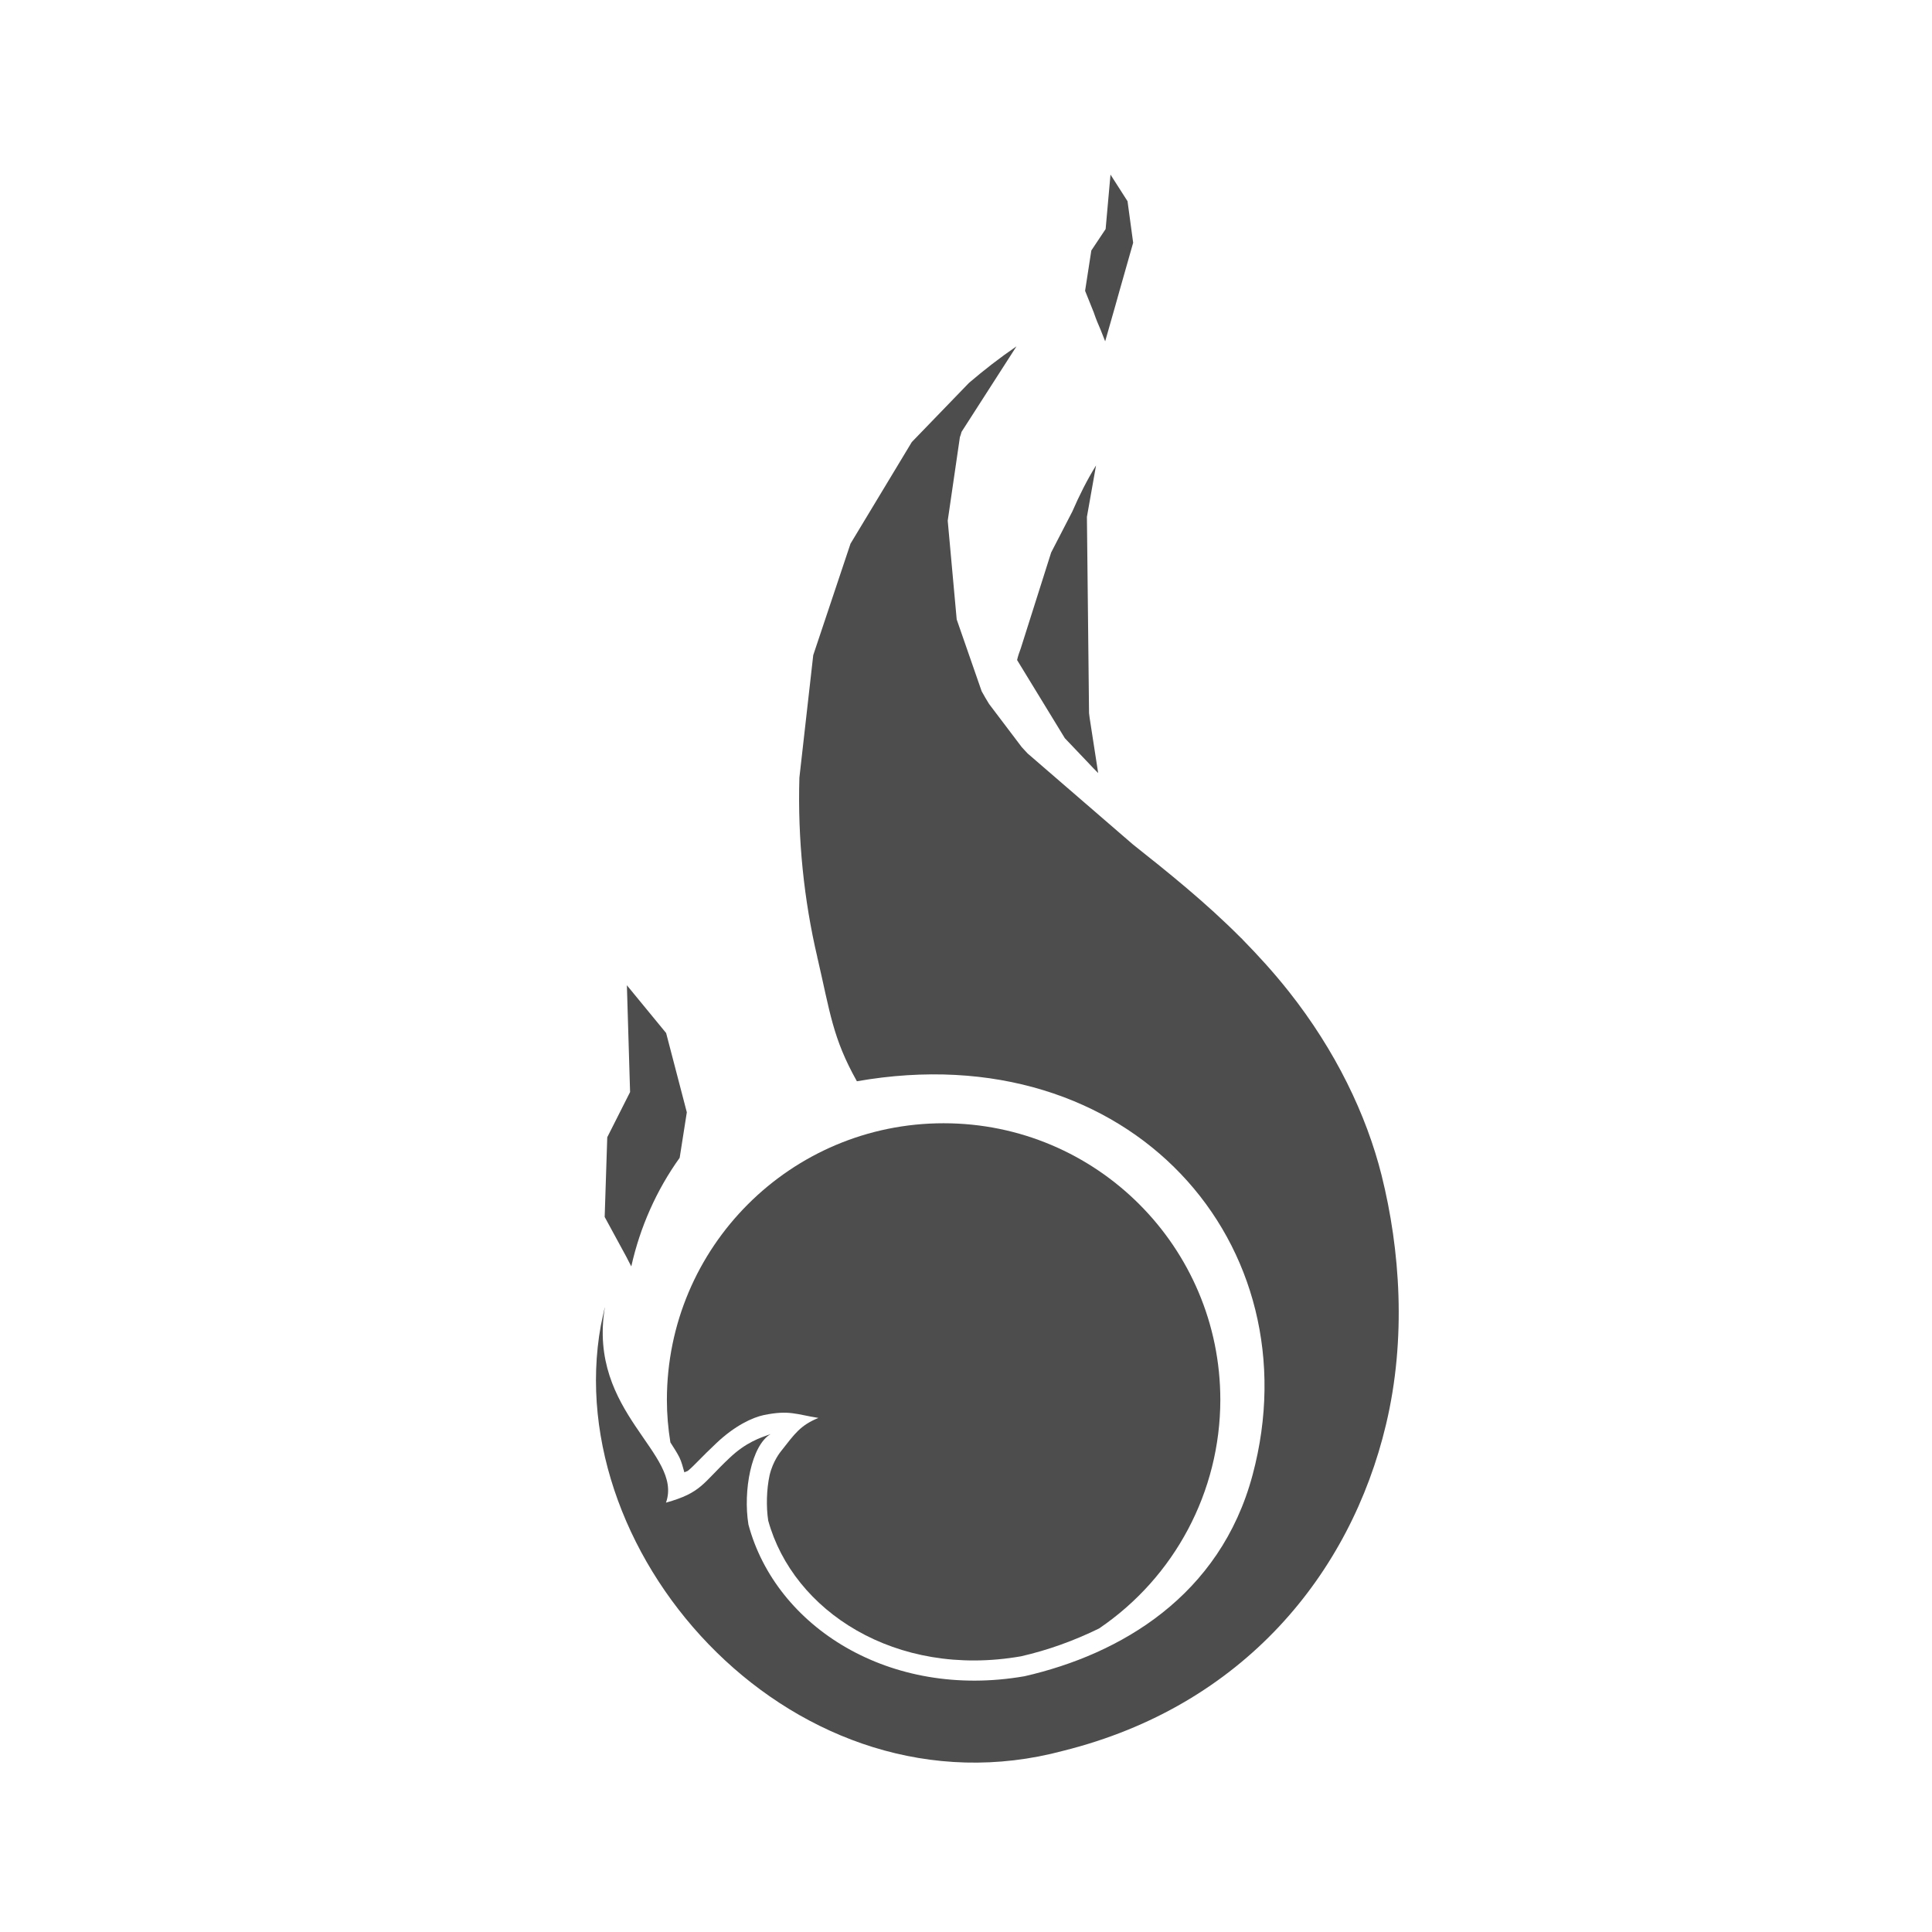
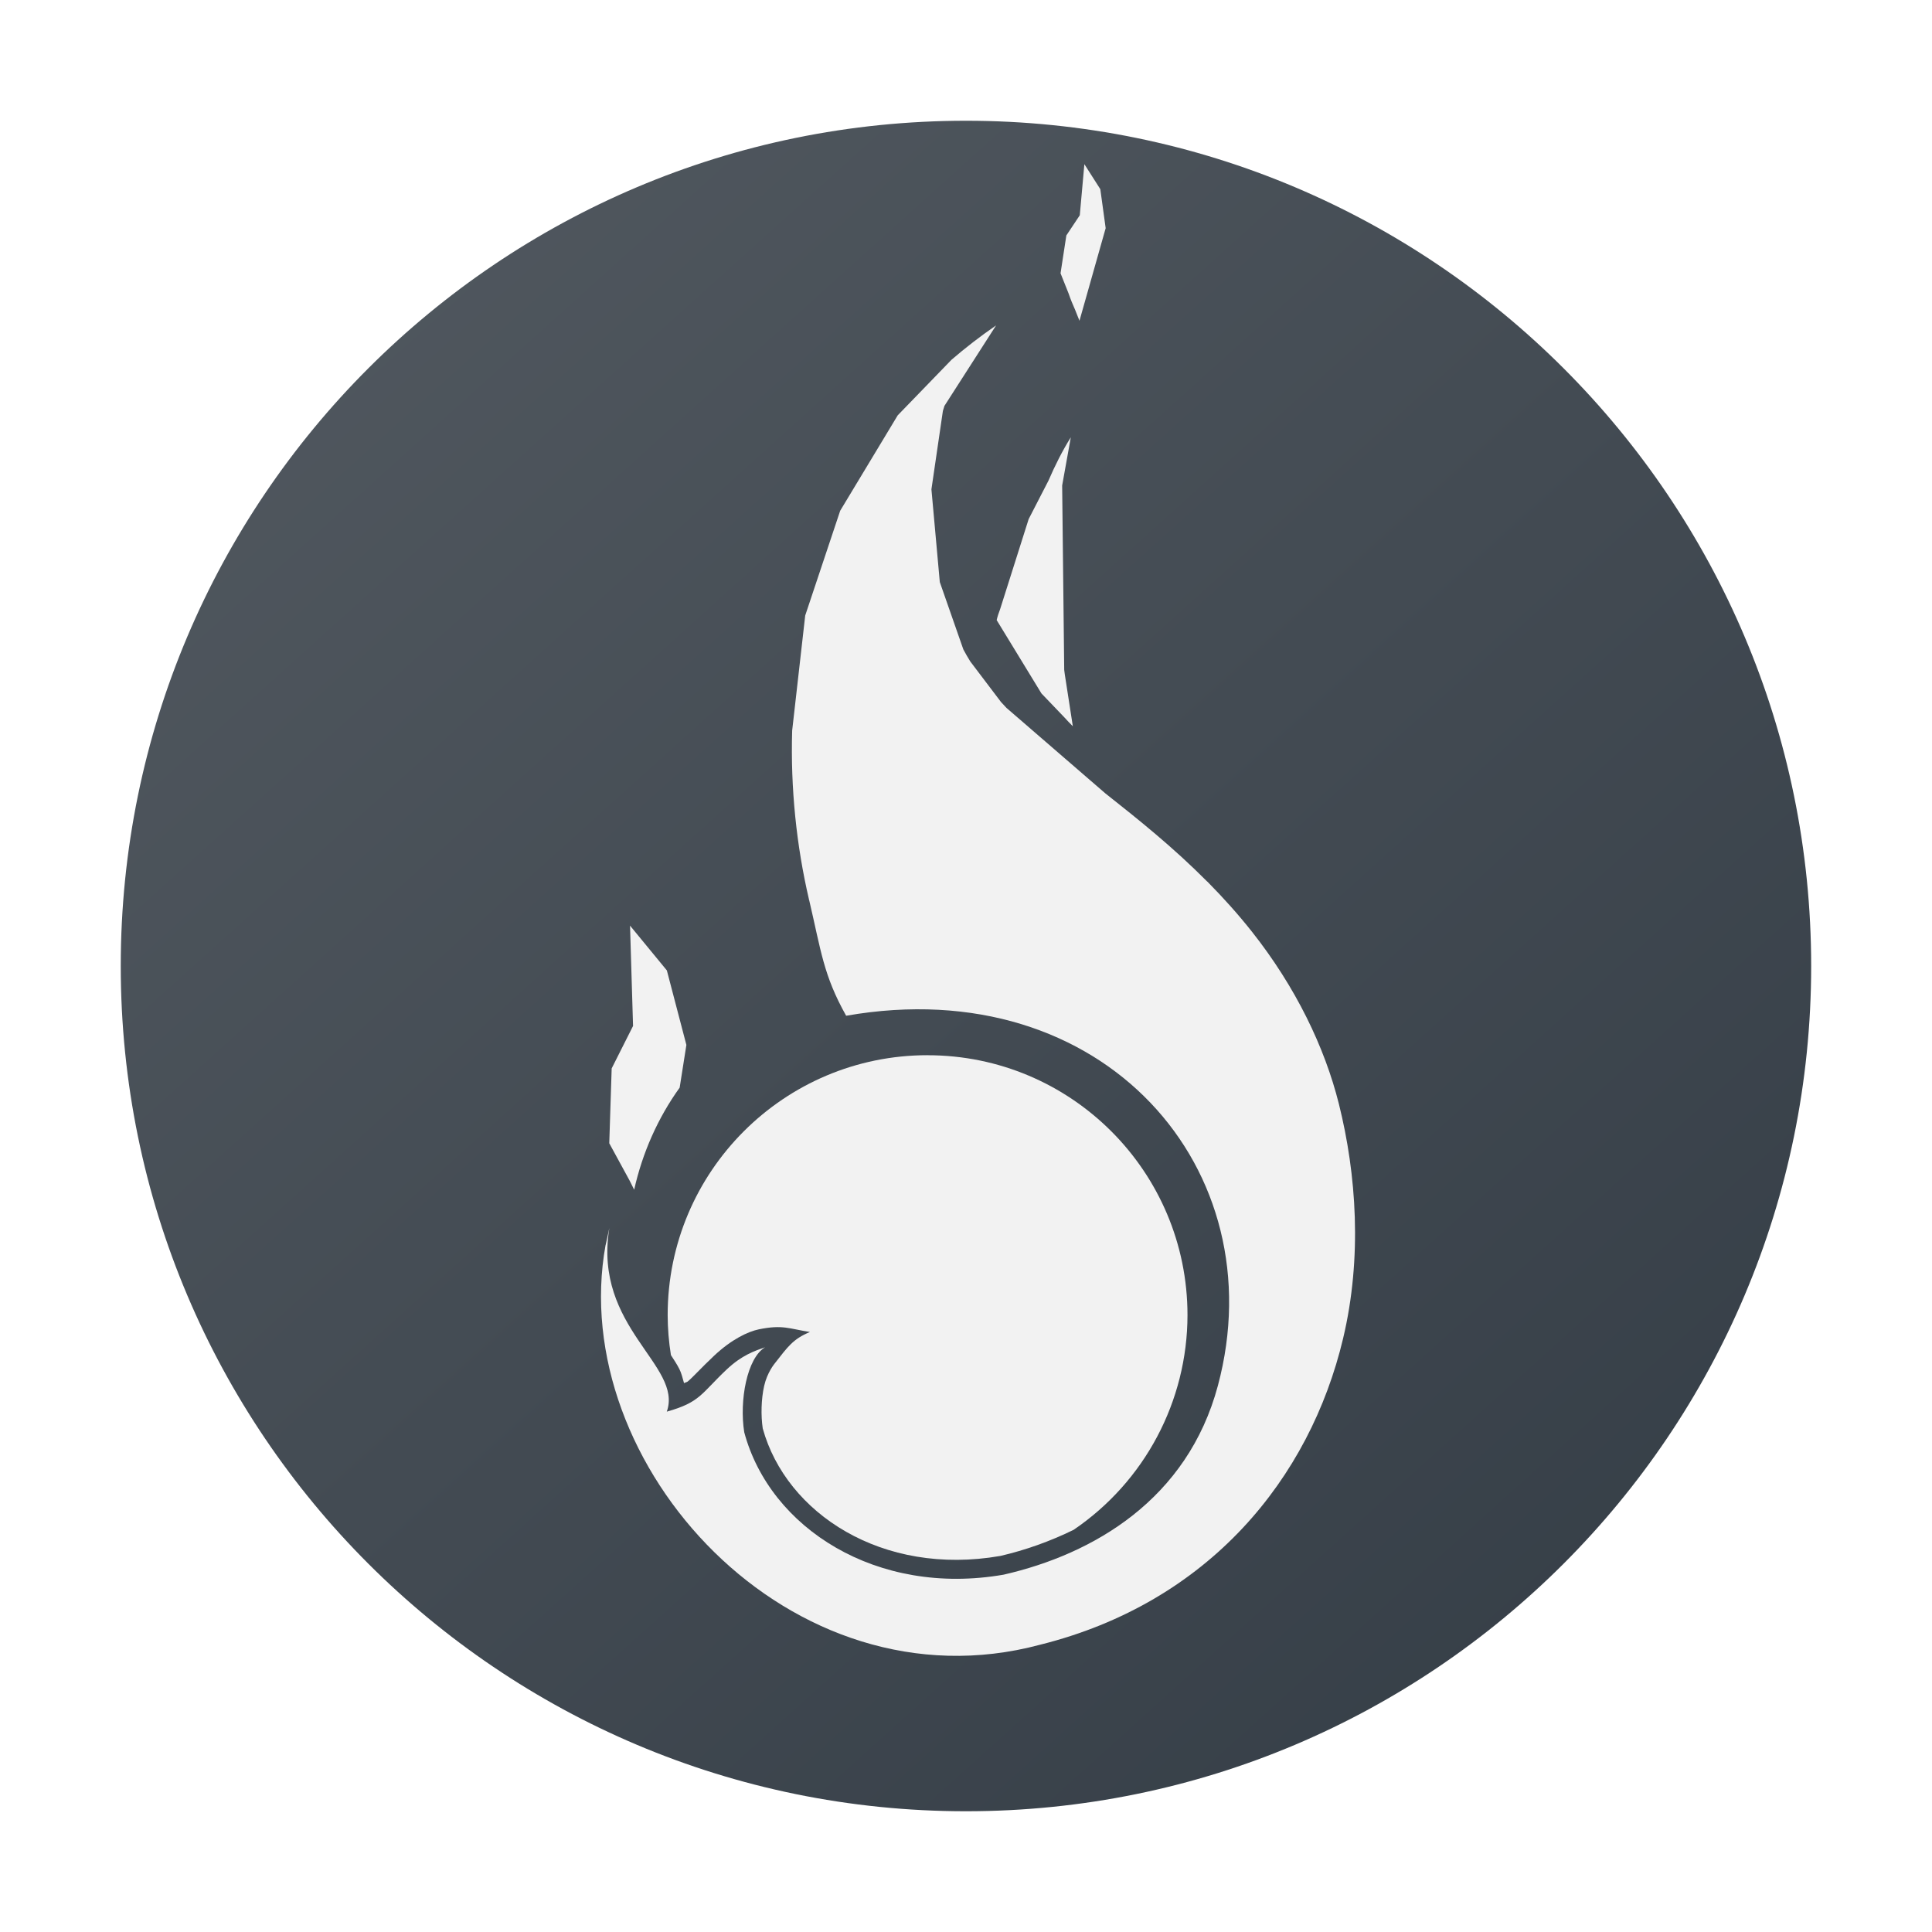
- <svg xmlns="http://www.w3.org/2000/svg" width="48" height="48" viewBox="0 0 12.7 12.7" version="1.1" id="svg2117">
-   <defs id="defs2111">
-     <style id="current-color-scheme" type="text/css">
-       .ColorScheme-Text {
-         color:#4d4d4d;
-       }
-       </style>
+ <svg xmlns="http://www.w3.org/2000/svg" xmlns:xlink="http://www.w3.org/1999/xlink" width="48" height="48" version="1.1" viewBox="0 0 48 48" id="svg49">
+   <defs id="defs31">
+     <linearGradient id="a">
+       <stop stop-color="#232629" offset="0" id="stop2" />
+       <stop stop-opacity="0" offset="1" id="stop4" />
+     </linearGradient>
+     <linearGradient id="j" x1="10.692" x2="34.026" y1="14.134" y2="29.068" gradientTransform="matrix(0.9899767,0,0,1.010968,1.865848,3.793769)" gradientUnits="userSpaceOnUse">
+       <stop stop-color="#349cd2" offset="0" id="stop7" />
+       <stop stop-color="#2694d9" offset=".74" id="stop9" />
+       <stop stop-color="#0e6daa" offset="1" id="stop11" />
+     </linearGradient>
+     <linearGradient id="k" x1="21.274" x2="27.447" y1="291.3" y2="287.35" gradientTransform="matrix(3.741601,0,0,3.820996,-67.14802,-1083.174)" gradientUnits="userSpaceOnUse">
+       <stop stop-color="#1d99f3" offset="0" id="stop14" />
+       <stop stop-color="#3daee9" offset="1" id="stop16" />
+     </linearGradient>
+     <linearGradient id="l" x1="27.447" x2="25.966" y1="289.76" y2="289.76" gradientTransform="matrix(3.741601,0,0,3.820996,-67.14802,-1083.174)" gradientUnits="userSpaceOnUse">
+       <stop stop-color="#1881ce" offset="0" id="stop19" />
+       <stop stop-color="#2980b9" offset="1" id="stop21" />
+     </linearGradient>
+     <linearGradient id="b" x1="1.058" x2="11.642" y1="285.08" y2="296.22" gradientTransform="matrix(3.968479,0,0,3.770198,-1.199841,-1071.812)" gradientUnits="userSpaceOnUse">
+       <stop stop-color="#535a61" offset="0" id="stop24" />
+       <stop stop-color="#333c45" offset="1" id="stop26" />
+     </linearGradient>
+     <linearGradient id="h" x1="3.456" x2="9.315" y1="287.76" y2="293.61" gradientUnits="userSpaceOnUse" xlink:href="#a" gradientTransform="matrix(3.968479,0,0,3.968629,-1.199841,-1129.488)" />
+     <linearGradient id="i" x1="7.864" x2="11.642" y1="288.34" y2="292.11" gradientUnits="userSpaceOnUse" xlink:href="#a" gradientTransform="matrix(3.968479,0,0,3.968629,-1.199841,-1129.488)" />
  </defs>
-   <g id="layer1" transform="translate(-63.71917,-134.4073)">
-     <path style="opacity:1;fill:#4d4d4d;fill-opacity:1;fill-rule:nonzero;stroke:none;stroke-width:0.03;stroke-linecap:round;stroke-linejoin:round;stroke-miterlimit:4;stroke-dasharray:none;stroke-dashoffset:0;stroke-opacity:1" d="M 70.401,136.684 C 70.29,136.76 70.186,136.841 70.089,136.924 70.089,136.924 70.089,136.924 70.089,136.925 V 136.925 L 70.088,136.925 69.713,137.313 69.31,137.981 69.065,138.714 68.974,139.519 C 68.962,139.923 69.004,140.325 69.092,140.7 L 69.092,140.705 H 69.093 C 69.176,141.062 69.192,141.23 69.352,141.515 71.159,141.198 72.357,142.595 71.953,144.103 71.74,144.899 71.084,145.282 70.454,145.426 69.567,145.58 68.819,145.101 68.639,144.429 68.603,144.207 68.658,143.909 68.785,143.834 68.712,143.86 68.623,143.889 68.516,143.99 68.336,144.159 68.332,144.219 68.097,144.285 68.212,143.961 67.581,143.697 67.695,143.002 67.697,142.986 67.666,143.135 67.669,143.119 67.39,144.655 68.964,146.384 70.709,145.916 71.892,145.621 72.597,144.752 72.83,143.772 72.965,143.206 72.923,142.622 72.801,142.133 72.701,141.734 72.498,141.313 72.192,140.926 72.094,140.802 71.991,140.689 71.887,140.583 L 71.885,140.58 71.876,140.572 C 71.641,140.336 71.398,140.142 71.165,139.957 L 70.474,139.36 C 70.461,139.346 70.449,139.333 70.436,139.319 L 70.221,139.035 C 70.204,139.008 70.188,138.98 70.172,138.951 L 70.008,138.479 69.949,137.83 70.029,137.281 C 70.033,137.27 70.037,137.258 70.04,137.246 Z" id="path1795" />
-     <path style="opacity:1;fill:#4d4d4d;fill-opacity:1;fill-rule:nonzero;stroke:none;stroke-width:0.03;stroke-linecap:round;stroke-linejoin:round;stroke-miterlimit:4;stroke-dasharray:none;stroke-dashoffset:0;stroke-opacity:1" d="M 70.924,137.467 C 70.865,137.562 70.814,137.664 70.768,137.77 L 70.629,138.039 70.429,138.67 C 70.42,138.694 70.411,138.719 70.405,138.746 L 70.719,139.26 70.878,139.427 C 70.898,139.448 70.917,139.469 70.938,139.489 L 70.882,139.127 C 70.881,139.116 70.879,139.106 70.878,139.095 L 70.864,137.805 Z" id="path1793" />
-     <path style="opacity:1;fill:#4d4d4d;fill-opacity:1;fill-rule:nonzero;stroke:none;stroke-width:0.03;stroke-linecap:round;stroke-linejoin:round;stroke-miterlimit:4;stroke-dasharray:none;stroke-dashoffset:0;stroke-opacity:1" d="M 67.84,140.884 67.861,141.586 67.711,141.883 67.694,142.407 67.837,142.67 C 67.848,142.691 67.858,142.712 67.869,142.732 67.926,142.476 68.034,142.231 68.187,142.018 L 68.234,141.719 68.098,141.198 Z" id="path1791" />
-     <path style="opacity:1;fill:#4d4d4d;fill-opacity:1;fill-rule:nonzero;stroke:none;stroke-width:0.028;stroke-linecap:round;stroke-linejoin:round;stroke-miterlimit:4;stroke-dasharray:none;stroke-dashoffset:0;stroke-opacity:1" d="M 69.922,141.791 C 68.917,141.791 68.103,142.605 68.103,143.61 68.103,143.703 68.111,143.797 68.126,143.889 68.146,143.921 68.168,143.953 68.185,143.987 68.2,144.017 68.208,144.052 68.218,144.086 68.223,144.082 68.238,144.079 68.243,144.074 68.282,144.042 68.332,143.984 68.427,143.895 68.55,143.778 68.666,143.725 68.741,143.709 68.909,143.675 68.953,143.705 69.099,143.728 68.98,143.777 68.944,143.831 68.853,143.947 68.85,143.951 68.8,144.011 68.778,144.105 68.758,144.198 68.755,144.312 68.769,144.403 68.933,144.997 69.605,145.439 70.431,145.295 70.606,145.255 70.779,145.193 70.944,145.112 71.442,144.774 71.74,144.212 71.741,143.61 71.741,142.605 70.927,141.791 69.922,141.791 Z" id="path1767" />
-     <path style="opacity:1;fill:#4d4d4d;fill-opacity:1;fill-rule:nonzero;stroke:none;stroke-width:0.03;stroke-linecap:round;stroke-linejoin:round;stroke-miterlimit:4;stroke-dasharray:none;stroke-dashoffset:0;stroke-opacity:1" d="M 71.019,135.555 70.987,135.913 70.893,136.054 70.852,136.319 70.909,136.461 C 70.923,136.503 70.939,136.541 70.954,136.575 L 70.984,136.651 71.051,136.416 C 71.061,136.381 71.071,136.346 71.081,136.309 L 71.168,136.003 71.131,135.73 Z" id="path1797" />
-   </g>
+   <rect x="3" y="3" width="41.998" height="42" rx="20.999" ry="21" fill="url(#b)" id="rect33" style="fill:url(#b);stroke-width:3.969" />
+   <path style="fill:#f2f2f2;fill-opacity:1;fill-rule:nonzero;stroke:none;stroke-width:0.105;stroke-linecap:round;stroke-linejoin:round;stroke-miterlimit:4;stroke-dasharray:none;stroke-dashoffset:0;stroke-opacity:1" d="m 24.747,8.085 c -0.396,0.272 -0.764,0.558 -1.108,0.854 -1.98e-4,2.488e-4 -5.32e-4,4.616e-4 -7.2e-4,7.095e-4 v 2.493e-4 l -0.002,0.002 -1.333,1.377 -1.429,2.37 -0.869,2.603 -0.324,2.858 c -0.043,1.436 0.107,2.864 0.417,4.194 l 0.002,0.018 h 0.003 c 0.297,1.266 0.353,1.864 0.919,2.874 6.418,-1.125 10.671,3.835 9.236,9.19 -0.757,2.825 -3.088,4.185 -5.323,4.696 -3.15,0.548 -5.806,-1.153 -6.445,-3.539 -0.125,-0.787 0.069,-1.845 0.519,-2.111 -0.26,0.091 -0.576,0.195 -0.955,0.552 -0.638,0.602 -0.654,0.814 -1.488,1.048 0.408,-1.15 -1.833,-2.086 -1.428,-4.554 0.009,-0.057 -0.101,0.473 -0.093,0.414 -0.987,5.453 4.598,11.591 10.795,9.931 4.199,-1.048 6.702,-4.131 7.529,-7.611 0.478,-2.01 0.33,-4.082 -0.104,-5.821 -0.354,-1.417 -1.076,-2.911 -2.162,-4.284 -0.348,-0.44 -0.711,-0.842 -1.081,-1.217 l -0.009,-0.011 -0.032,-0.028 C 29.15,21.054 28.286,20.362 27.458,19.708 l -2.452,-2.12 c -0.046,-0.049 -0.091,-0.097 -0.136,-0.146 l -0.763,-1.007 c -0.061,-0.098 -0.118,-0.198 -0.173,-0.3 l -0.585,-1.674 -0.208,-2.304 0.285,-1.949 c 0.012,-0.042 0.026,-0.083 0.039,-0.125 z" id="path1795" />
+   <path style="fill:#f2f2f2;fill-opacity:1;fill-rule:nonzero;stroke:none;stroke-width:0.105;stroke-linecap:round;stroke-linejoin:round;stroke-miterlimit:4;stroke-dasharray:none;stroke-dashoffset:0;stroke-opacity:1" d="m 26.604,10.865 c -0.211,0.337 -0.392,0.699 -0.555,1.076 l -0.492,0.955 -0.71,2.241 c -0.033,0.086 -0.063,0.174 -0.085,0.269 l 1.113,1.823 0.568,0.593 c 0.068,0.075 0.137,0.149 0.211,0.221 l -0.199,-1.286 c -0.005,-0.038 -0.01,-0.076 -0.015,-0.114 l -0.051,-4.581 z" id="path1793" />
+   <path style="fill:#f2f2f2;fill-opacity:1;fill-rule:nonzero;stroke:none;stroke-width:0.105;stroke-linecap:round;stroke-linejoin:round;stroke-miterlimit:4;stroke-dasharray:none;stroke-dashoffset:0;stroke-opacity:1" d="m 15.653,22.997 0.075,2.493 -0.531,1.054 -0.06,1.86 0.508,0.932 c 0.036,0.076 0.074,0.15 0.111,0.222 0.203,-0.91 0.586,-1.78 1.13,-2.536 l 0.167,-1.061 -0.485,-1.851 z" id="path1791" />
+   <path style="fill:#f2f2f2;fill-opacity:1;fill-rule:nonzero;stroke:none;stroke-width:0.101;stroke-linecap:round;stroke-linejoin:round;stroke-miterlimit:4;stroke-dasharray:none;stroke-dashoffset:0;stroke-opacity:1" d="m 23.046,26.216 c -3.567,0 -6.458,2.891 -6.458,6.458 0.001,0.332 0.028,0.664 0.081,0.993 0.073,0.113 0.148,0.225 0.209,0.345 0.054,0.106 0.082,0.231 0.117,0.352 0.02,-0.014 0.071,-0.025 0.09,-0.04 0.139,-0.116 0.316,-0.32 0.653,-0.638 0.438,-0.413 0.847,-0.603 1.115,-0.659 0.595,-0.122 0.754,-0.014 1.27,0.066 -0.421,0.174 -0.55,0.366 -0.874,0.78 -0.011,0.014 -0.189,0.228 -0.264,0.561 -0.074,0.327 -0.083,0.734 -0.035,1.055 0.584,2.111 2.971,3.678 5.902,3.168 0.62,-0.143 1.236,-0.362 1.822,-0.649 1.767,-1.2 2.826,-3.197 2.829,-5.333 0,-3.567 -2.891,-6.458 -6.458,-6.458 z" id="path1767" />
+   <path style="fill:#f2f2f2;fill-opacity:1;fill-rule:nonzero;stroke:none;stroke-width:0.105;stroke-linecap:round;stroke-linejoin:round;stroke-miterlimit:4;stroke-dasharray:none;stroke-dashoffset:0;stroke-opacity:1" d="m 26.941,4.079 -0.114,1.269 -0.334,0.502 -0.144,0.94 0.201,0.504 c 0.05,0.149 0.108,0.283 0.162,0.406 l 0.107,0.269 0.237,-0.836 c 0.036,-0.125 0.072,-0.249 0.107,-0.379 L 27.47,5.669 27.337,4.7 Z" id="path1797" />
</svg>
